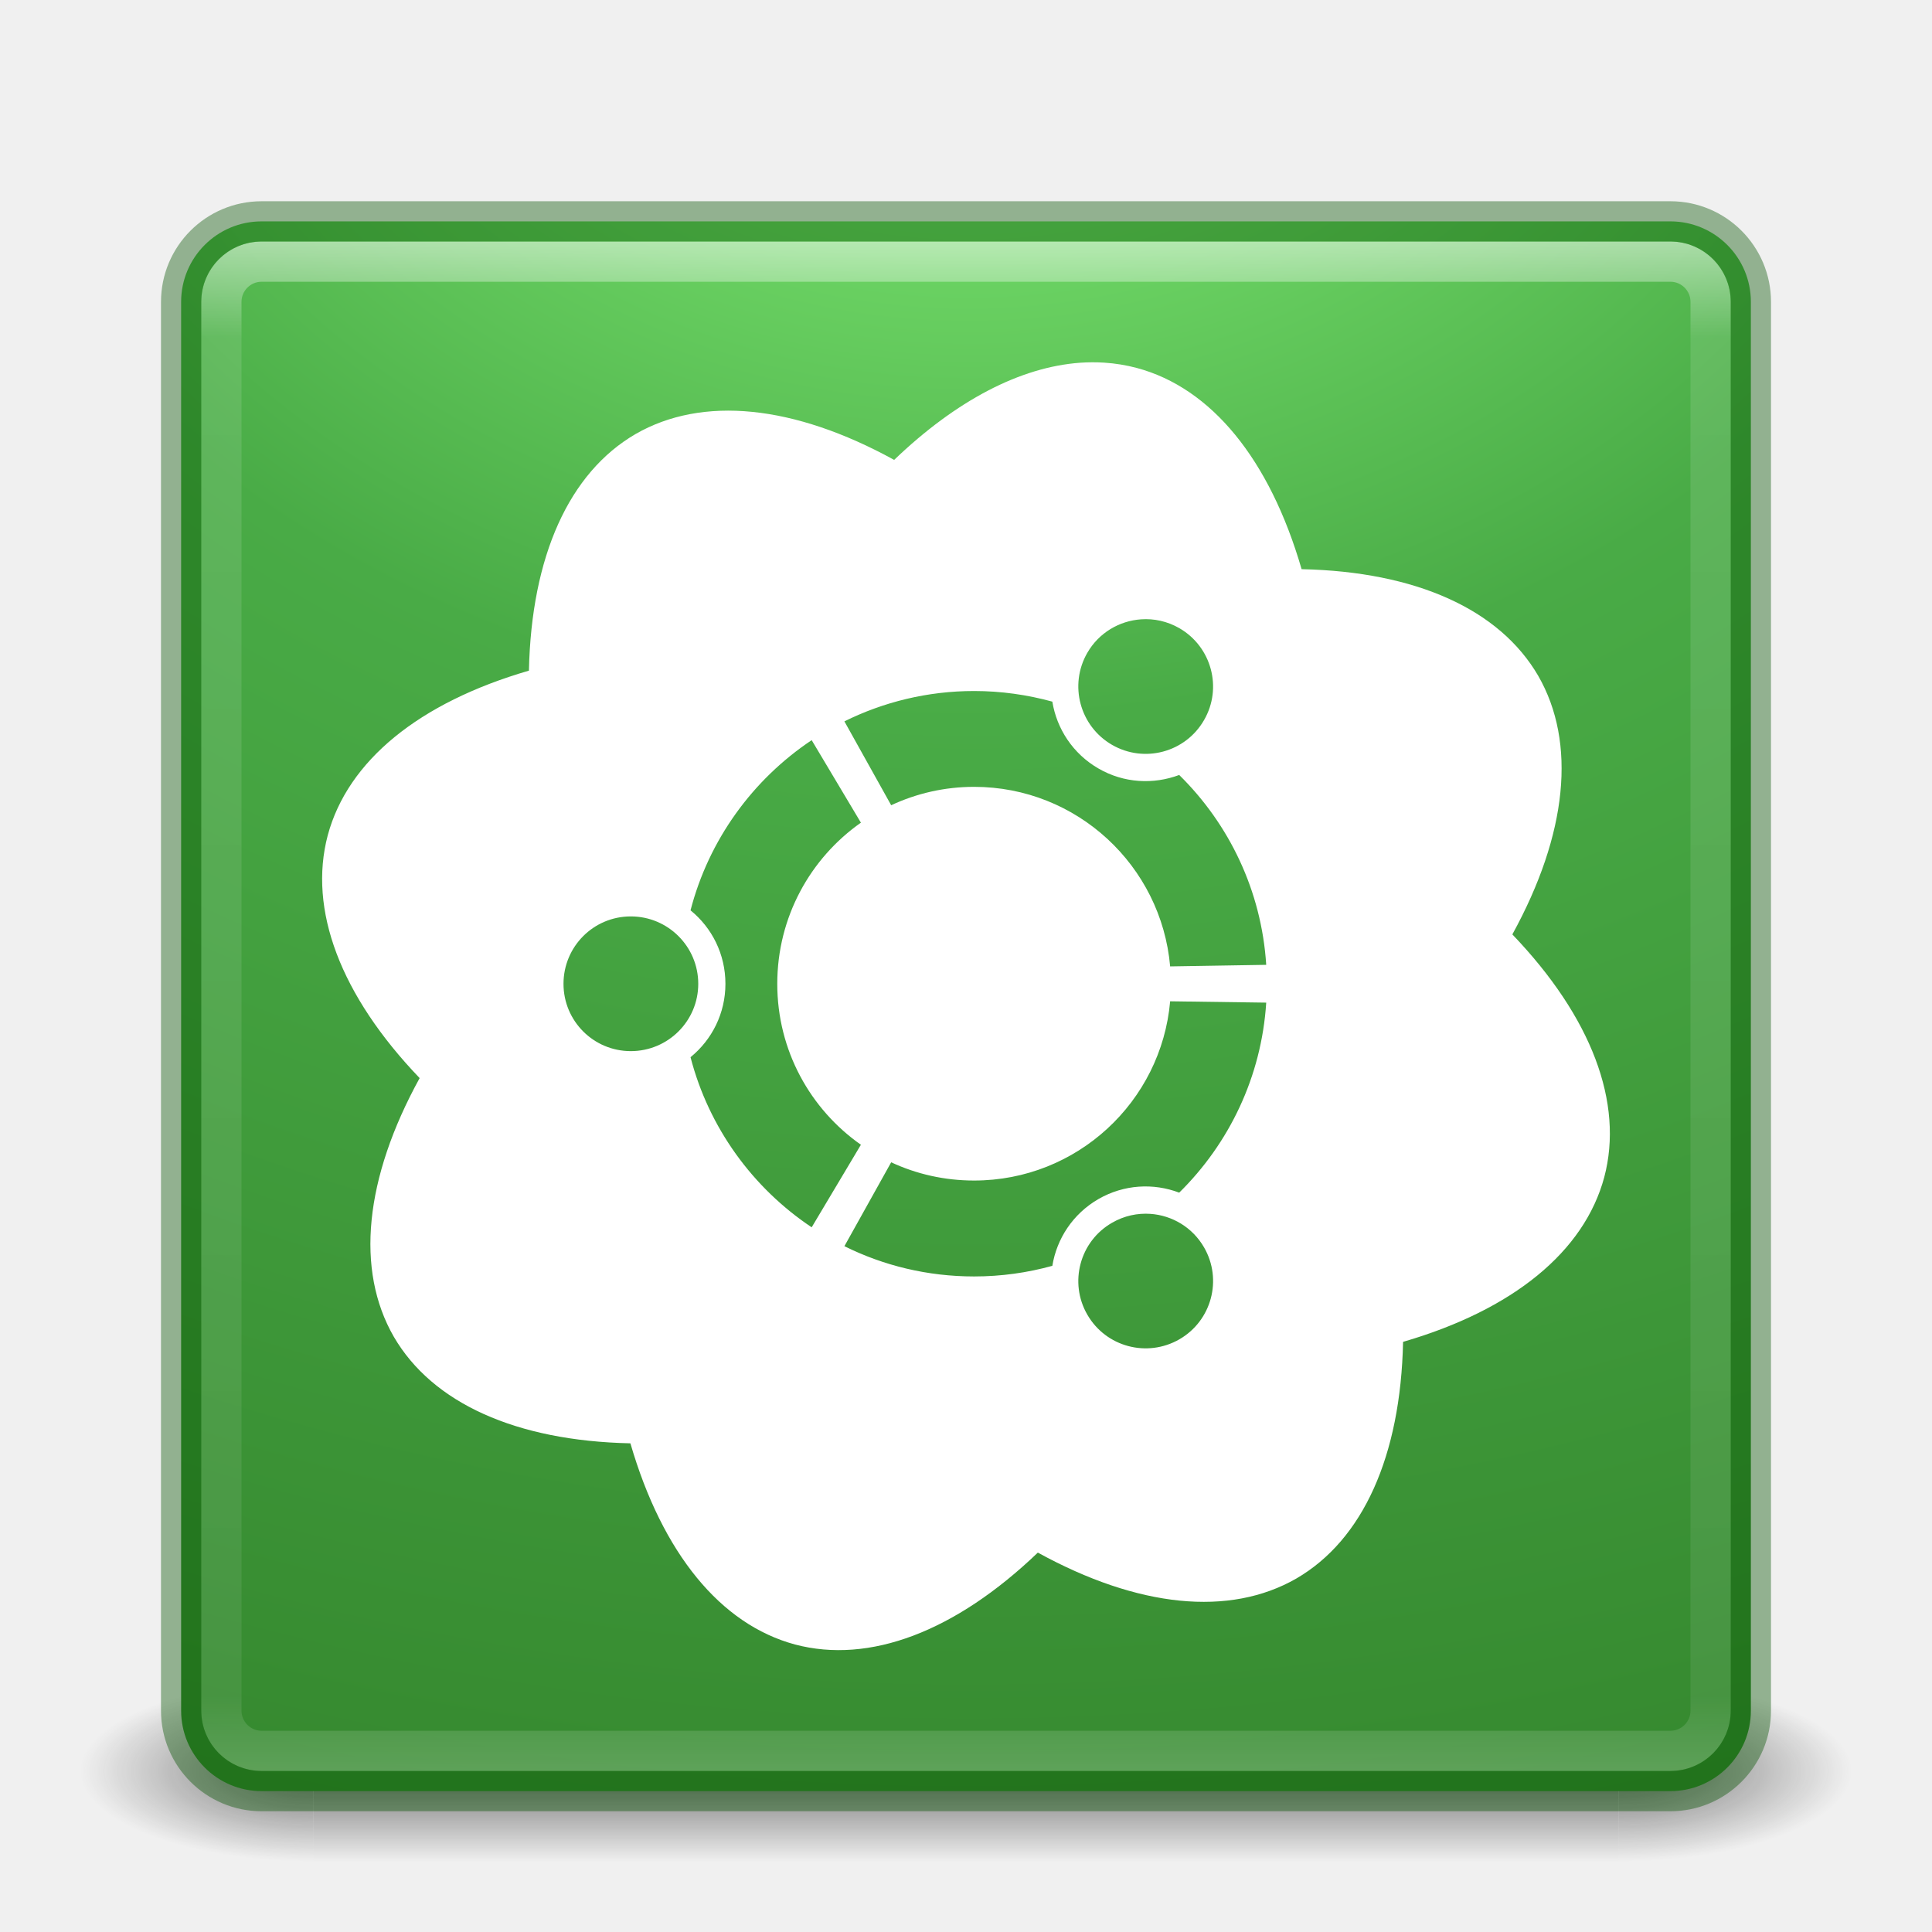
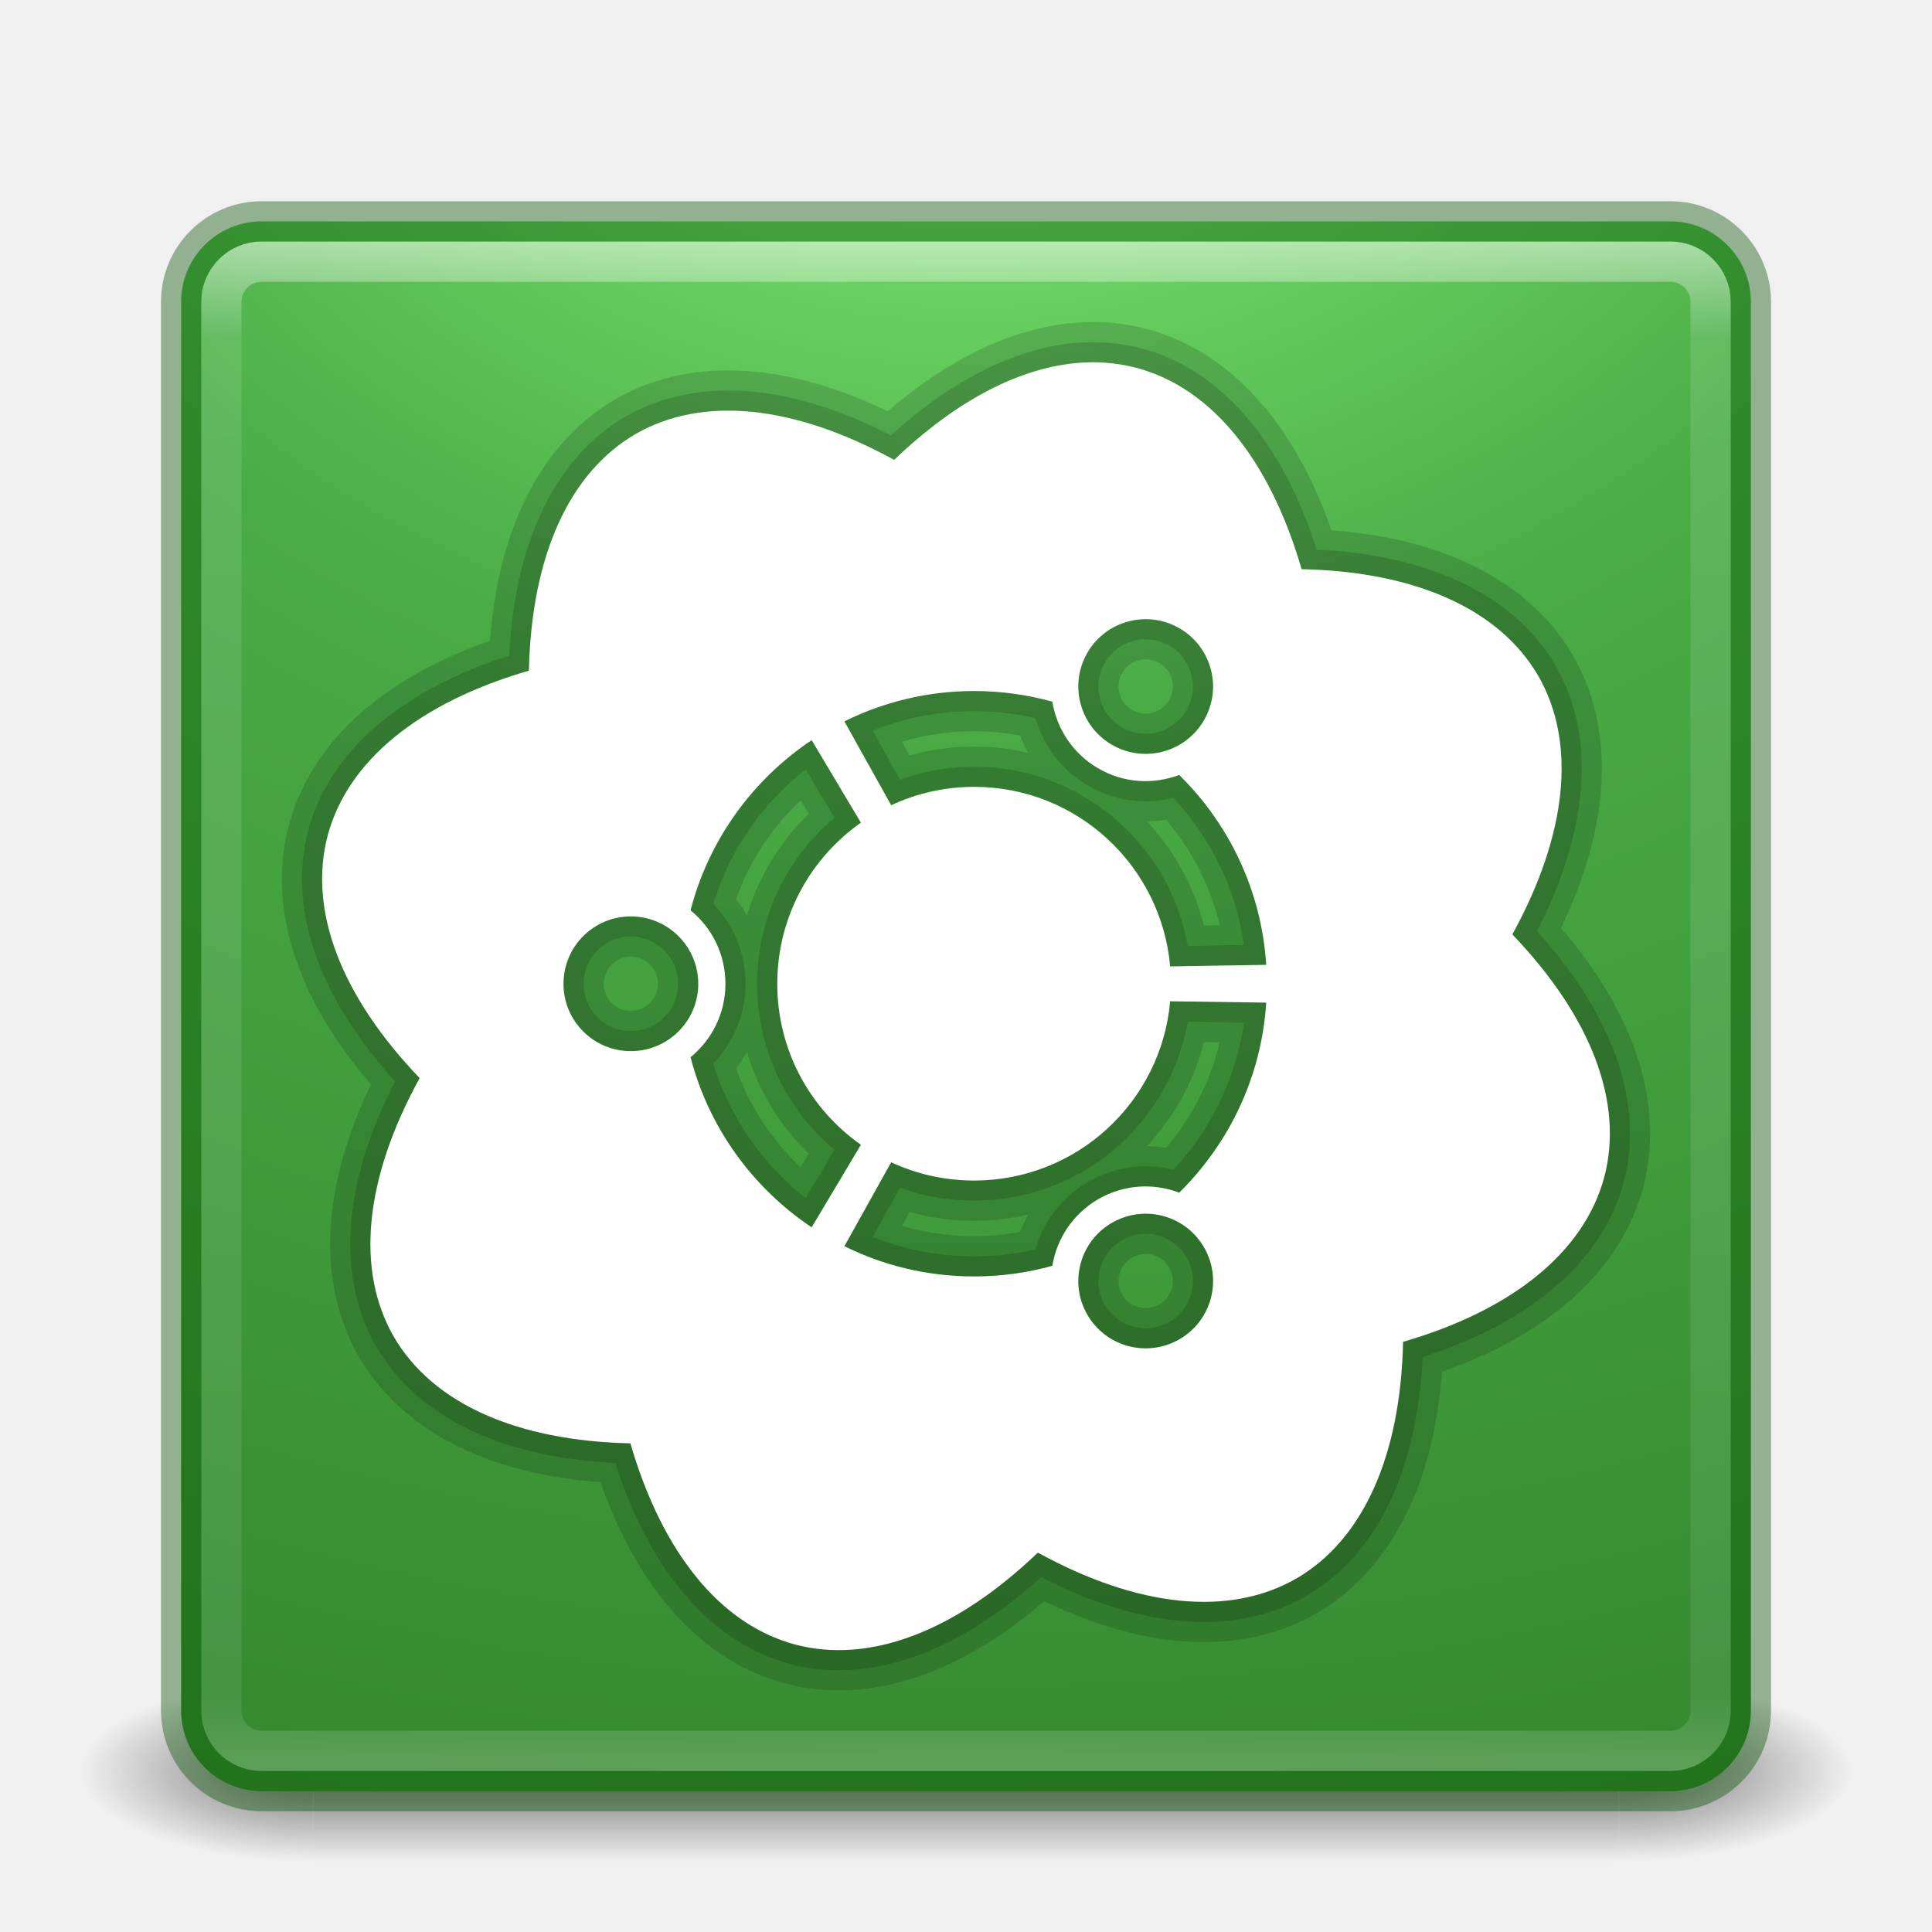
<svg xmlns="http://www.w3.org/2000/svg" xmlns:xlink="http://www.w3.org/1999/xlink" version="1.1" width="48" height="48" id="svg3143">
  <defs id="defs3145">
    <linearGradient id="linearGradient4358">
      <stop offset="0" style="stop-color:#8bf87e;stop-opacity:1" id="stop4360" />
      <stop offset="0.262" style="stop-color:#49ab46;stop-opacity:1" id="stop4362" />
      <stop offset="0.661" style="stop-color:#32832b;stop-opacity:1" id="stop4364" />
      <stop offset="1" style="stop-color:#1d5c18;stop-opacity:1" id="stop4366" />
    </linearGradient>
    <linearGradient x1="24" y1="5" x2="24" y2="43" id="linearGradient4181" xlink:href="#linearGradient3924-3" gradientUnits="userSpaceOnUse" gradientTransform="translate(5.3e-6,1.000001)" />
    <linearGradient id="linearGradient3924-3">
      <stop id="stop3926-7" style="stop-color:#ffffff;stop-opacity:1" offset="0" />
      <stop id="stop3928-3" style="stop-color:#ffffff;stop-opacity:0.235" offset="0.063" />
      <stop id="stop3930-7" style="stop-color:#ffffff;stop-opacity:0.157" offset="0.951" />
      <stop id="stop3932-1" style="stop-color:#ffffff;stop-opacity:0.392" offset="1" />
    </linearGradient>
    <linearGradient x1="167.983" y1="8.508" x2="167.983" y2="54.78" id="linearGradient4907-4" xlink:href="#linearGradient5803-2-7" gradientUnits="userSpaceOnUse" gradientTransform="matrix(0.7037037,0,0,0.7037037,-39.33337,2.481429)" />
    <linearGradient id="linearGradient5803-2-7">
      <stop id="stop5805-3-6" style="stop-color:#fffdf3;stop-opacity:1" offset="0" />
      <stop id="stop5807-0-0" style="stop-color:#fbebeb;stop-opacity:1" offset="1" />
    </linearGradient>
    <radialGradient cx="8.276" cy="9.994" r="12.672" fx="8.276" fy="9.994" id="radialGradient6305" xlink:href="#linearGradient3242" gradientUnits="userSpaceOnUse" gradientTransform="matrix(0,6.667758,-8.185877,0,105.8829,-59.46277)" />
    <linearGradient id="linearGradient3242">
      <stop id="stop3244" style="stop-color:#7ec1f8;stop-opacity:1;" offset="0" />
      <stop id="stop3246" style="stop-color:#4f97e3;stop-opacity:1;" offset="0.262" />
      <stop id="stop3248" style="stop-color:#2674c6;stop-opacity:1;" offset="0.661" />
      <stop id="stop3250" style="stop-color:#0b4169;stop-opacity:1;" offset="1" />
    </linearGradient>
    <radialGradient cx="4.993" cy="43.5" r="2.5" fx="4.993" fy="43.5" id="radialGradient3013" xlink:href="#linearGradient3688-166-749" gradientUnits="userSpaceOnUse" gradientTransform="matrix(2.003784,0,0,1.4,27.98813,-17.4)" />
    <linearGradient id="linearGradient3688-166-749">
      <stop id="stop2883" style="stop-color:#181818;stop-opacity:1" offset="0" />
      <stop id="stop2885" style="stop-color:#181818;stop-opacity:0" offset="1" />
    </linearGradient>
    <radialGradient cx="4.993" cy="43.5" r="2.5" fx="4.993" fy="43.5" id="radialGradient3015" xlink:href="#linearGradient3688-464-309" gradientUnits="userSpaceOnUse" gradientTransform="matrix(2.003784,0,0,1.4,-20.01187,-104.4)" />
    <linearGradient id="linearGradient3688-464-309">
      <stop id="stop2889" style="stop-color:#181818;stop-opacity:1" offset="0" />
      <stop id="stop2891" style="stop-color:#181818;stop-opacity:0" offset="1" />
    </linearGradient>
    <linearGradient id="linearGradient3702-501-757">
      <stop id="stop2895" style="stop-color:#181818;stop-opacity:0" offset="0" />
      <stop id="stop2897" style="stop-color:#181818;stop-opacity:1" offset="0.5" />
      <stop id="stop2899" style="stop-color:#181818;stop-opacity:0" offset="1" />
    </linearGradient>
    <linearGradient x1="25.058" y1="47.028" x2="25.058" y2="39.999" id="linearGradient3141" xlink:href="#linearGradient3702-501-757" gradientUnits="userSpaceOnUse" />
    <radialGradient xlink:href="#linearGradient3688-166-749" id="radialGradient3030" gradientUnits="userSpaceOnUse" gradientTransform="matrix(2.003784,0,0,1.4,27.98813,-17.4)" cx="4.993" cy="43.5" fx="4.993" fy="43.5" r="2.5" />
    <radialGradient xlink:href="#linearGradient3688-464-309" id="radialGradient3032" gradientUnits="userSpaceOnUse" gradientTransform="matrix(2.003784,0,0,1.4,-20.01187,-104.4)" cx="4.993" cy="43.5" fx="4.993" fy="43.5" r="2.5" />
    <linearGradient xlink:href="#linearGradient3702-501-757" id="linearGradient3034" gradientUnits="userSpaceOnUse" x1="25.058" y1="47.028" x2="25.058" y2="39.999" />
    <radialGradient xlink:href="#linearGradient3242" id="radialGradient3036" gradientUnits="userSpaceOnUse" gradientTransform="matrix(0,6.667758,-8.185877,0,105.8829,-59.46277)" cx="8.276" cy="9.994" fx="8.276" fy="9.994" r="12.672" />
    <linearGradient xlink:href="#linearGradient5803-2-7" id="linearGradient3038" gradientUnits="userSpaceOnUse" gradientTransform="matrix(0.7037037,0,0,0.7037037,-39.33337,2.481429)" x1="167.983" y1="8.508" x2="167.983" y2="54.78" />
    <linearGradient xlink:href="#linearGradient3924-3" id="linearGradient3040" gradientUnits="userSpaceOnUse" gradientTransform="translate(5.3e-6,1.000001)" x1="24" y1="5" x2="24" y2="43" />
    <linearGradient xlink:href="#linearGradient3924-3" id="linearGradient3044" gradientUnits="userSpaceOnUse" gradientTransform="translate(5.3e-6,1.000001)" x1="24" y1="5" x2="24" y2="43" />
    <linearGradient xlink:href="#linearGradient5803-2-7" id="linearGradient3048" gradientUnits="userSpaceOnUse" gradientTransform="matrix(0.7037037,0,0,0.7037037,-39.33337,2.481429)" x1="167.983" y1="8.508" x2="167.983" y2="54.78" />
    <radialGradient xlink:href="#linearGradient4358" id="radialGradient3053" gradientUnits="userSpaceOnUse" gradientTransform="matrix(0,6.667758,-8.185877,0,105.8829,-59.46277)" cx="8.276" cy="9.994" fx="8.276" fy="9.994" r="12.672" />
    <linearGradient xlink:href="#linearGradient3242" id="linearGradient3822" x1="-96.894" y1="-41.815" x2="-99.389" y2="194.266" gradientUnits="userSpaceOnUse" gradientTransform="matrix(0.3264458,0,0,0.3264458,55.82158,18.11697)" />
    <linearGradient xlink:href="#linearGradient2867-449-88-871-390-598-476-591-434-148" id="linearGradient3058" gradientUnits="userSpaceOnUse" x1="23" y1="20" x2="23" y2="41" />
    <linearGradient id="linearGradient2867-449-88-871-390-598-476-591-434-148">
      <stop offset="0" style="stop-color:#51cfee;stop-opacity:1" id="stop4627" />
      <stop offset="0.262" style="stop-color:#49a3d2;stop-opacity:1" id="stop4629" />
      <stop offset="0.705" style="stop-color:#3470b4;stop-opacity:1" id="stop4631" />
      <stop offset="1" style="stop-color:#1b5699;stop-opacity:1" id="stop4633" />
    </linearGradient>
    <linearGradient xlink:href="#linearGradient3332-412-419-652-471-761-410-156-661-505" id="linearGradient3060" gradientUnits="userSpaceOnUse" x1="35" y1="32.036" x2="35" y2="18" />
    <linearGradient id="linearGradient3332-412-419-652-471-761-410-156-661-505">
      <stop offset="0" style="stop-color:#205286;stop-opacity:1;" id="stop8032" />
      <stop offset="1" style="stop-color:#5492be;stop-opacity:1;" id="stop8034" />
    </linearGradient>
    <linearGradient xlink:href="#linearGradient2238" id="linearGradient3062" gradientUnits="userSpaceOnUse" x1="32.817" y1="19.819" x2="32.817" y2="30.185" />
    <linearGradient id="linearGradient2238">
      <stop offset="0" style="stop-color:#ffffff;stop-opacity:1" id="stop2240" />
      <stop offset="1" style="stop-color:#ffffff;stop-opacity:0" id="stop2242" />
    </linearGradient>
    <linearGradient y2="30.185" x2="32.817" y1="19.819" x1="32.817" gradientUnits="userSpaceOnUse" id="linearGradient3093" xlink:href="#linearGradient2238" />
    <linearGradient xlink:href="#linearGradient2238" id="linearGradient3075" gradientUnits="userSpaceOnUse" x1="32.817" y1="19.819" x2="32.817" y2="30.185" gradientTransform="translate(0.5226127,-0.8467863)" />
    <linearGradient gradientUnits="userSpaceOnUse" y2="7.017" x2="45.448" y1="92.54" x1="45.448" gradientTransform="matrix(1.005865,0,0,0.994169,100,0)" id="linearGradient3901">
      <stop id="stop3903" offset="0" style="stop-color:#1e6318;stop-opacity:1;" />
      <stop id="stop3905" offset="1" style="stop-color:#288521;stop-opacity:1;" />
    </linearGradient>
  </defs>
  <g style="opacity:0.6" id="g3712-5" transform="matrix(1.157895,0,0,0.6428571,-3.789476,16.03572)">
    <rect style="fill:url(#radialGradient3030);fill-opacity:1;stroke:none" id="rect2801-3" y="40" x="38" height="7" width="5" />
    <rect style="fill:url(#radialGradient3032);fill-opacity:1;stroke:none" id="rect3696-6" transform="scale(-1,-1)" y="-47" x="-10" height="7" width="5" />
    <rect style="fill:url(#linearGradient3034);fill-opacity:1;stroke:none" id="rect3700-4" y="40" x="10" height="7" width="28" />
  </g>
  <rect style="color:#000000;fill:url(#radialGradient3053);fill-opacity:1;fill-rule:nonzero;stroke:none;stroke-width:1;marker:none;visibility:visible;display:inline;overflow:visible;enable-background:accumulate" id="rect5505-21" y="5.5" x="4.5" ry="2" rx="2" height="39" width="39" />
  <rect style="opacity:0.5;fill:none;stroke:url(#linearGradient3044);stroke-width:1;stroke-linecap:round;stroke-linejoin:round;stroke-miterlimit:4;stroke-opacity:1;stroke-dasharray:none;stroke-dashoffset:0" id="rect6741-2" y="6.5" x="5.5" ry="1" rx="1" height="37" width="37" />
  <rect style="opacity:0.4;color:#000000;fill:none;stroke:#045300;stroke-width:1;stroke-linecap:round;stroke-linejoin:round;stroke-miterlimit:4;stroke-opacity:1;stroke-dasharray:none;stroke-dashoffset:0;marker:none;visibility:visible;display:inline;overflow:visible;enable-background:accumulate" id="rect5505-21-1" y="5.5" x="4.5" ry="2" rx="2" height="39" width="39" />
+   <g transform="matrix(0.5434229,0.9412361,-0.9412361,0.5434229,50.10881,25.36608)" id="g4207" style="fill:none;fill-opacity:1;stroke:#000000;stroke-opacity:1;stroke-width:1.84;stroke-miterlimit:4;stroke-dasharray:none;stroke-linejoin:round;stroke-linecap:round;opacity:0.15">
+     <g id="g4209" style="fill:none;fill-opacity:1;stroke:#000000;stroke-opacity:1;stroke-width:1.84;stroke-miterlimit:4;stroke-dasharray:none;stroke-linejoin:round;stroke-linecap:round" />
+     <g id="g4211" transform="matrix(0.7071068,0.7071068,-0.7071068,0.7071068,10.9882,14.74358)" style="fill:none;fill-opacity:1;stroke:#000000;stroke-opacity:1;stroke-width:1.84;stroke-miterlimit:4;stroke-dasharray:none;stroke-linejoin:round;stroke-linecap:round">
+       <g id="g4213" style="fill:none;fill-opacity:1;stroke:#000000;stroke-opacity:1;stroke-width:1.84;stroke-miterlimit:4;stroke-dasharray:none;stroke-linejoin:round;stroke-linecap:round">
+         <path id="path4215" transform="matrix(-0.2381378,-0.8887423,0.8887423,-0.2381378,-28.80623,47.91899)" d="M 27.434 9.01 A 8.232 16.417 15 0 0 26.836 9.012 A 8.232 16.417 15 0 0 22.215 11.426 A 16.417 8.232 60 0 0 15.791 10.783 A 16.417 8.232 60 0 0 13.141 16.662 A 16.417 8.232 15 0 0 8.143 20.752 A 16.417 8.232 15 0 0 10.426 26.785 A 8.232 16.417 60 0 0 9.783 33.209 A 8.232 16.417 60 0 0 15.662 35.859 A 8.232 16.417 15 0 0 19.752 40.857 A 8.232 16.417 15 0 0 25.785 38.574 A 16.417 8.232 60 0 0 32.209 39.217 A 16.417 8.232 60 0 0 34.859 33.338 A 16.417 8.232 15 0 0 39.857 29.248 A 16.417 8.232 15 0 0 37.574 23.215 A 8.232 16.417 60 0 0 38.217 16.791 A 8.232 16.417 60 0 0 32.338 14.141 A 8.232 16.417 15 0 0 28.248 9.143 A 8.232 16.417 15 0 0 27.434 9.01 z M 28.348 15.387 C 28.669 15.364 29 15.434 29.301 15.607 C 30.101 16.069 30.377 17.093 29.914 17.891 C 29.453 18.693 28.429 18.967 27.629 18.506 C 26.827 18.043 26.553 17.019 27.014 16.219 C 27.303 15.718 27.812 15.425 28.348 15.387 z M 24.201 17.168 C 24.874 17.168 25.525 17.262 26.145 17.432 C 26.255 18.106 26.654 18.725 27.289 19.092 C 27.924 19.461 28.659 19.493 29.297 19.254 C 30.535 20.471 31.341 22.127 31.459 23.971 L 29.072 24.01 C 28.852 21.509 26.757 19.549 24.201 19.549 C 23.467 19.549 22.767 19.713 22.141 20.006 L 20.979 17.922 C 21.949 17.441 23.045 17.168 24.201 17.168 z M 20.166 18.389 L 21.389 20.439 C 20.131 21.323 19.311 22.787 19.311 24.443 C 19.311 26.098 20.131 27.558 21.389 28.441 L 20.166 30.492 C 18.701 29.514 17.61 28.018 17.156 26.266 C 17.688 25.832 18.023 25.177 18.023 24.443 C 18.023 23.705 17.687 23.048 17.156 22.617 C 17.61 20.864 18.701 19.367 20.166 18.389 z M 15.672 22.768 C 16.598 22.768 17.348 23.518 17.348 24.443 C 17.348 25.366 16.598 26.115 15.672 26.115 C 14.746 26.115 14 25.366 14 24.443 C 14 23.518 14.746 22.768 15.672 22.768 z M 29.072 24.877 L 31.459 24.91 C 31.341 26.755 30.535 28.412 29.297 29.631 C 28.659 29.389 27.926 29.424 27.289 29.791 C 26.653 30.16 26.255 30.776 26.145 31.449 C 25.525 31.621 24.874 31.713 24.201 31.713 C 23.045 31.713 21.949 31.444 20.979 30.961 L 22.141 28.877 C 22.767 29.169 23.466 29.33 24.201 29.33 C 26.757 29.33 28.852 27.374 29.072 24.877 z M 28.582 30.158 C 29.118 30.196 29.625 30.49 29.914 30.99 C 30.377 31.79 30.102 32.814 29.301 33.275 C 28.5 33.736 27.476 33.465 27.014 32.662 C 26.553 31.864 26.827 30.838 27.629 30.379 C 27.929 30.205 28.26 30.136 28.582 30.158 z " style="opacity:1;fill:none;fill-opacity:1;stroke:#000000;stroke-width:2;stroke-miterlimit:4;stroke-dasharray:none;stroke-opacity:1;stroke-linejoin:round;stroke-linecap:round" />
+       </g>
+     </g>
+   </g>
+   <g style="fill:none;fill-opacity:1;stroke:#000000;stroke-opacity:1;stroke-width:0.92;stroke-miterlimit:4;stroke-dasharray:none;stroke-linejoin:round;stroke-linecap:round;opacity:0.15" id="g4217" transform="matrix(0.5434229,0.9412361,-0.9412361,0.5434229,50.10881,25.36608)">
+     <g style="fill:none;fill-opacity:1;stroke:#000000;stroke-opacity:1;stroke-width:0.92;stroke-miterlimit:4;stroke-dasharray:none;stroke-linejoin:round;stroke-linecap:round" id="g4219" />
+     <g style="fill:none;fill-opacity:1;stroke:#000000;stroke-opacity:1;stroke-width:0.92;stroke-miterlimit:4;stroke-dasharray:none;stroke-linejoin:round;stroke-linecap:round" transform="matrix(0.7071068,0.7071068,-0.7071068,0.7071068,10.9882,14.74358)" id="g4221">
+       <g style="fill:none;fill-opacity:1;stroke:#000000;stroke-opacity:1;stroke-width:0.92;stroke-miterlimit:4;stroke-dasharray:none;stroke-linejoin:round;stroke-linecap:round" id="g4223">
+         <path style="opacity:1;fill:none;fill-opacity:1;stroke:#000000;stroke-width:1;stroke-miterlimit:4;stroke-dasharray:none;stroke-opacity:1;stroke-linejoin:round;stroke-linecap:round" d="M 27.434 9.01 A 8.232 16.417 15 0 0 26.836 9.012 A 8.232 16.417 15 0 0 22.215 11.426 A 16.417 8.232 60 0 0 15.791 10.783 A 16.417 8.232 60 0 0 13.141 16.662 A 16.417 8.232 15 0 0 8.143 20.752 A 16.417 8.232 15 0 0 10.426 26.785 A 8.232 16.417 60 0 0 9.783 33.209 A 8.232 16.417 60 0 0 15.662 35.859 A 8.232 16.417 15 0 0 19.752 40.857 A 8.232 16.417 15 0 0 25.785 38.574 A 16.417 8.232 60 0 0 32.209 39.217 A 16.417 8.232 60 0 0 34.859 33.338 A 16.417 8.232 15 0 0 39.857 29.248 A 16.417 8.232 15 0 0 37.574 23.215 A 8.232 16.417 60 0 0 38.217 16.791 A 8.232 16.417 60 0 0 32.338 14.141 A 8.232 16.417 15 0 0 28.248 9.143 A 8.232 16.417 15 0 0 27.434 9.01 z M 28.348 15.387 C 28.669 15.364 29 15.434 29.301 15.607 C 30.101 16.069 30.377 17.093 29.914 17.891 C 29.453 18.693 28.429 18.967 27.629 18.506 C 26.827 18.043 26.553 17.019 27.014 16.219 C 27.303 15.718 27.812 15.425 28.348 15.387 z M 24.201 17.168 C 24.874 17.168 25.525 17.262 26.145 17.432 C 26.255 18.106 26.654 18.725 27.289 19.092 C 27.924 19.461 28.659 19.493 29.297 19.254 C 30.535 20.471 31.341 22.127 31.459 23.971 L 29.072 24.01 C 28.852 21.509 26.757 19.549 24.201 19.549 C 23.467 19.549 22.767 19.713 22.141 20.006 L 20.979 17.922 C 21.949 17.441 23.045 17.168 24.201 17.168 z M 20.166 18.389 L 21.389 20.439 C 20.131 21.323 19.311 22.787 19.311 24.443 C 19.311 26.098 20.131 27.558 21.389 28.441 L 20.166 30.492 C 18.701 29.514 17.61 28.018 17.156 26.266 C 17.688 25.832 18.023 25.177 18.023 24.443 C 18.023 23.705 17.687 23.048 17.156 22.617 C 17.61 20.864 18.701 19.367 20.166 18.389 z M 15.672 22.768 C 16.598 22.768 17.348 23.518 17.348 24.443 C 17.348 25.366 16.598 26.115 15.672 26.115 C 14.746 26.115 14 25.366 14 24.443 C 14 23.518 14.746 22.768 15.672 22.768 z M 29.072 24.877 L 31.459 24.91 C 31.341 26.755 30.535 28.412 29.297 29.631 C 28.659 29.389 27.926 29.424 27.289 29.791 C 26.653 30.16 26.255 30.776 26.145 31.449 C 25.525 31.621 24.874 31.713 24.201 31.713 C 23.045 31.713 21.949 31.444 20.979 30.961 L 22.141 28.877 C 22.767 29.169 23.466 29.33 24.201 29.33 C 26.757 29.33 28.852 27.374 29.072 24.877 z M 28.582 30.158 C 29.118 30.196 29.625 30.49 29.914 30.99 C 30.377 31.79 30.102 32.814 29.301 33.275 C 28.5 33.736 27.476 33.465 27.014 32.662 C 26.553 31.864 26.827 30.838 27.629 30.379 C 27.929 30.205 28.26 30.136 28.582 30.158 z " transform="matrix(-0.2381378,-0.8887423,0.8887423,-0.2381378,-28.80623,47.91899)" id="path4225" />
+       </g>
+     </g>
+   </g>
  <g id="g4468" transform="matrix(0.5434229,0.9412361,-0.9412361,0.5434229,50.10881,25.36608)">
    <g id="g4458" />
    <g transform="matrix(0.7071068,0.7071068,-0.7071068,0.7071068,10.9882,14.74358)" id="g4462">
      <g id="g4485">
        <path style="opacity:1;fill:#ffffff;fill-opacity:1;stroke:none;stroke-width:1;stroke-miterlimit:3.429;stroke-dasharray:none;stroke-opacity:1" d="M 27.434 9.01 A 8.232 16.417 15 0 0 26.836 9.012 A 8.232 16.417 15 0 0 22.215 11.426 A 16.417 8.232 60 0 0 15.791 10.783 A 16.417 8.232 60 0 0 13.141 16.662 A 16.417 8.232 15 0 0 8.143 20.752 A 16.417 8.232 15 0 0 10.426 26.785 A 8.232 16.417 60 0 0 9.783 33.209 A 8.232 16.417 60 0 0 15.662 35.859 A 8.232 16.417 15 0 0 19.752 40.857 A 8.232 16.417 15 0 0 25.785 38.574 A 16.417 8.232 60 0 0 32.209 39.217 A 16.417 8.232 60 0 0 34.859 33.338 A 16.417 8.232 15 0 0 39.857 29.248 A 16.417 8.232 15 0 0 37.574 23.215 A 8.232 16.417 60 0 0 38.217 16.791 A 8.232 16.417 60 0 0 32.338 14.141 A 8.232 16.417 15 0 0 28.248 9.143 A 8.232 16.417 15 0 0 27.434 9.01 z M 28.348 15.387 C 28.669 15.364 29 15.434 29.301 15.607 C 30.101 16.069 30.377 17.093 29.914 17.891 C 29.453 18.693 28.429 18.967 27.629 18.506 C 26.827 18.043 26.553 17.019 27.014 16.219 C 27.303 15.718 27.812 15.425 28.348 15.387 z M 24.201 17.168 C 24.874 17.168 25.525 17.262 26.145 17.432 C 26.255 18.106 26.654 18.725 27.289 19.092 C 27.924 19.461 28.659 19.493 29.297 19.254 C 30.535 20.471 31.341 22.127 31.459 23.971 L 29.072 24.01 C 28.852 21.509 26.757 19.549 24.201 19.549 C 23.467 19.549 22.767 19.713 22.141 20.006 L 20.979 17.922 C 21.949 17.441 23.045 17.168 24.201 17.168 z M 20.166 18.389 L 21.389 20.439 C 20.131 21.323 19.311 22.787 19.311 24.443 C 19.311 26.098 20.131 27.558 21.389 28.441 L 20.166 30.492 C 18.701 29.514 17.61 28.018 17.156 26.266 C 17.688 25.832 18.023 25.177 18.023 24.443 C 18.023 23.705 17.687 23.048 17.156 22.617 C 17.61 20.864 18.701 19.367 20.166 18.389 z M 15.672 22.768 C 16.598 22.768 17.348 23.518 17.348 24.443 C 17.348 25.366 16.598 26.115 15.672 26.115 C 14.746 26.115 14 25.366 14 24.443 C 14 23.518 14.746 22.768 15.672 22.768 z M 29.072 24.877 L 31.459 24.91 C 31.341 26.755 30.535 28.412 29.297 29.631 C 28.659 29.389 27.926 29.424 27.289 29.791 C 26.653 30.16 26.255 30.776 26.145 31.449 C 25.525 31.621 24.874 31.713 24.201 31.713 C 23.045 31.713 21.949 31.444 20.979 30.961 L 22.141 28.877 C 22.767 29.169 23.466 29.33 24.201 29.33 C 26.757 29.33 28.852 27.374 29.072 24.877 z M 28.582 30.158 C 29.118 30.196 29.625 30.49 29.914 30.99 C 30.377 31.79 30.102 32.814 29.301 33.275 C 28.5 33.736 27.476 33.465 27.014 32.662 C 26.553 31.864 26.827 30.838 27.629 30.379 C 27.929 30.205 28.26 30.136 28.582 30.158 z " transform="matrix(-0.2381378,-0.8887423,0.8887423,-0.2381378,-28.80623,47.91899)" id="path4454" />
      </g>
    </g>
  </g>
</svg>
